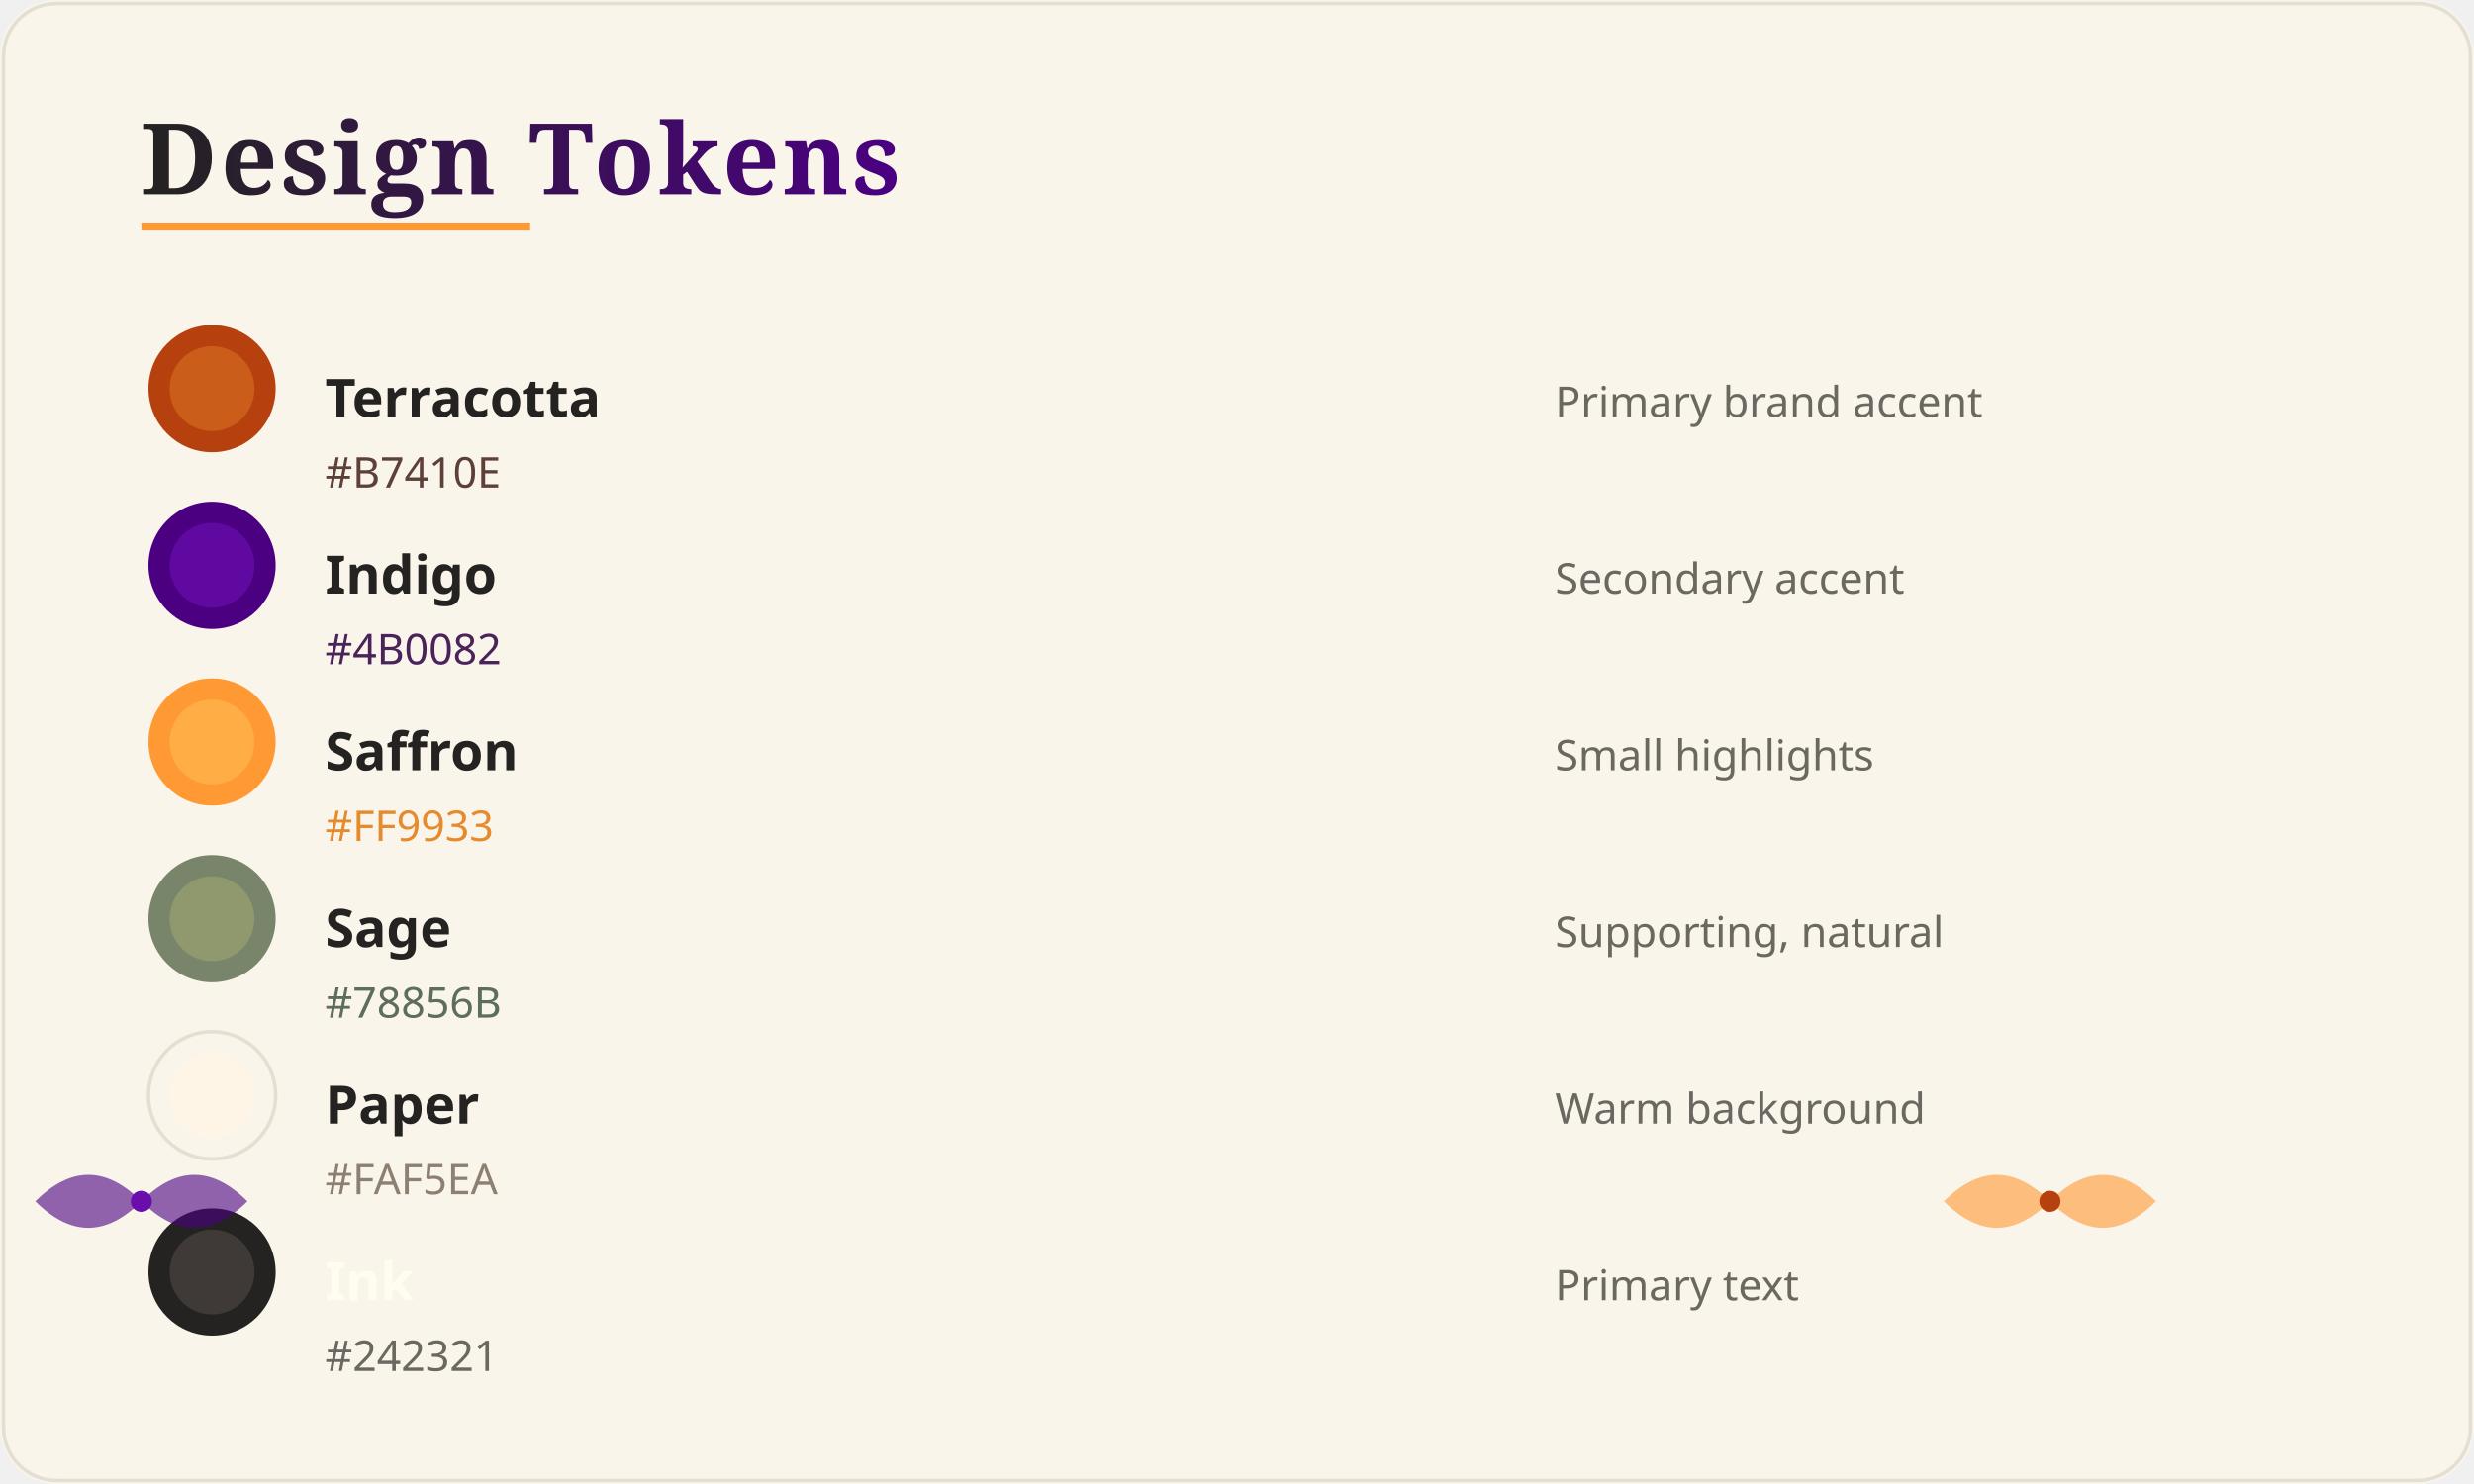
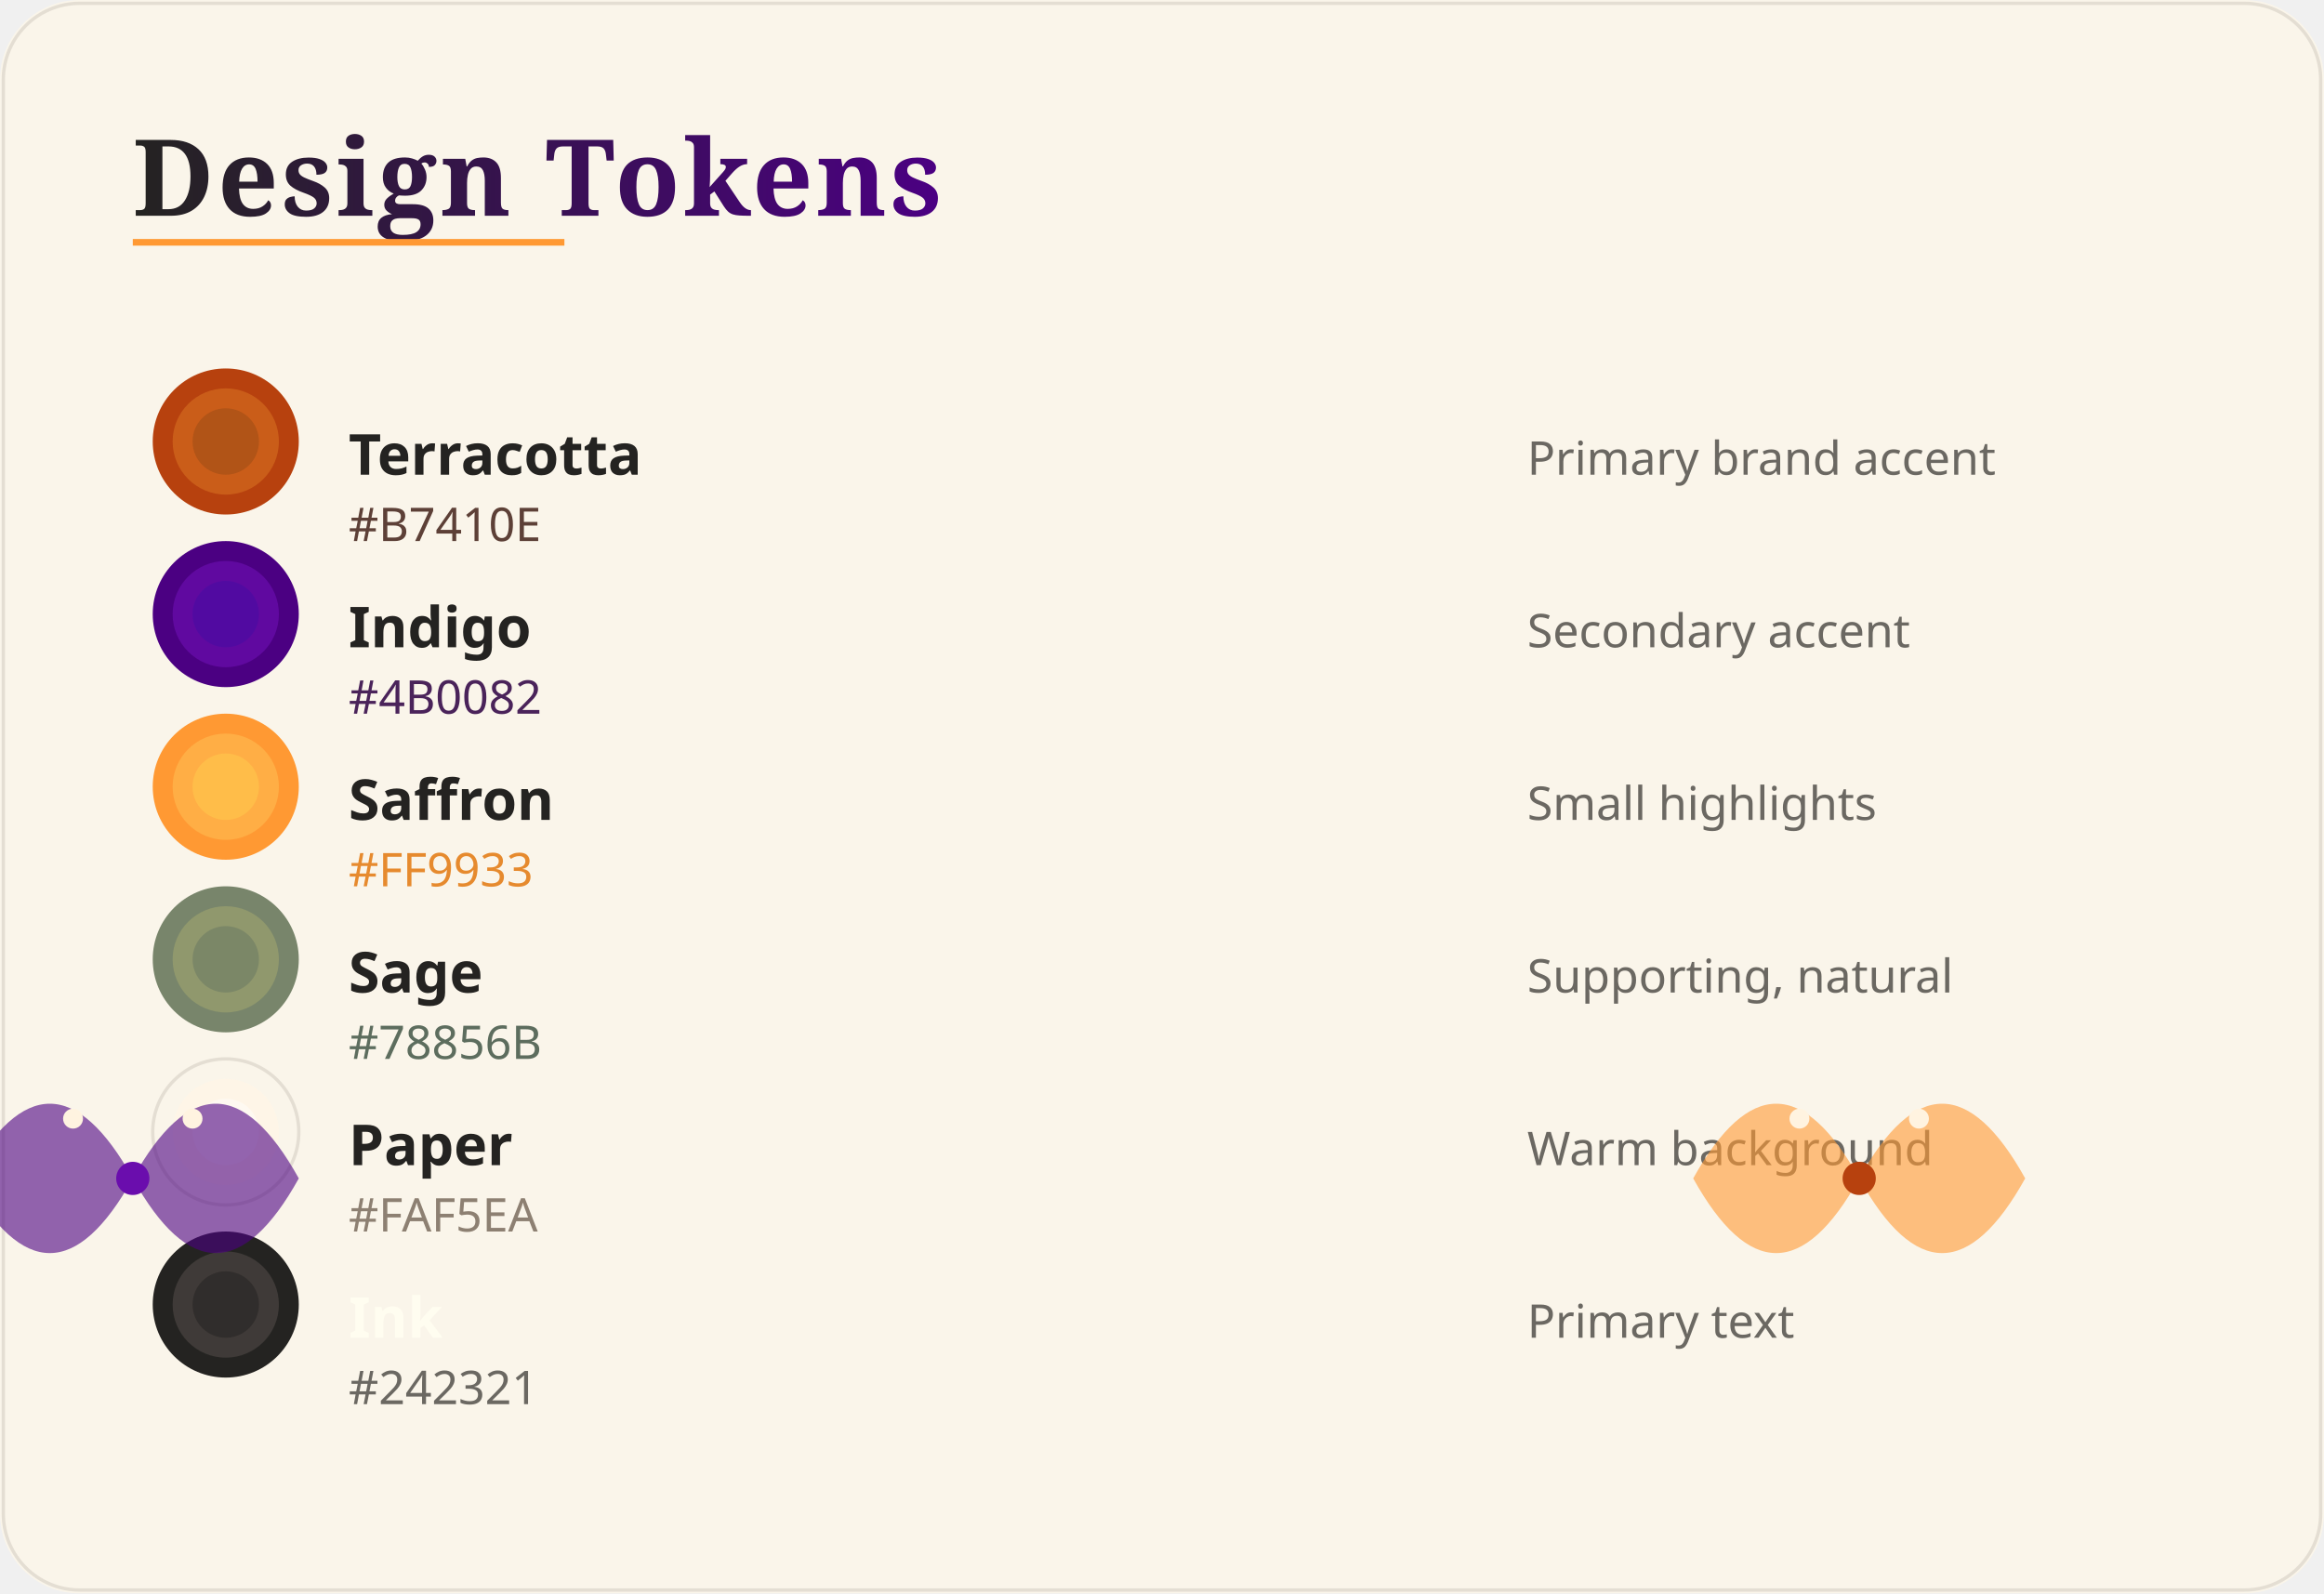
- <svg xmlns="http://www.w3.org/2000/svg" width="700" height="420" viewBox="0 0 700 420">
+ <svg xmlns="http://www.w3.org/2000/svg" width="700" height="480" viewBox="0 0 700 480">
  <defs>
-     <linearGradient id="titleGrad" x1="0%" y1="0%" x2="100%" y2="0%">
+     <linearGradient id="tokenTitle" x1="0%" y1="0%" x2="100%" y2="0%">
      <stop offset="0%" style="stop-color:#242321;stop-opacity:1" />
      <stop offset="100%" style="stop-color:#4B0082;stop-opacity:1" />
    </linearGradient>
  </defs>
-   <rect width="700" height="420" fill="#FAF5EA" rx="16" />
-   <rect x="1" y="1" width="698" height="418" fill="none" stroke="#E4DED3" stroke-width="1" rx="15" />
-   <text x="40" y="55" font-family="'Cormorant Garamond', Georgia, serif" font-size="28" font-weight="700" fill="url(#titleGrad)" letter-spacing="1">Design Tokens</text>
-   <line x1="40" y1="64" x2="150" y2="64" stroke="#FF9933" stroke-width="2" />
-   <g transform="translate(40, 90)">
-     <circle cx="20" cy="20" r="18" fill="#B7410E" />
-     <circle cx="20" cy="20" r="12" fill="#D2691E" opacity="0.7" />
-     <text x="52" y="28" font-family="'Manrope', sans-serif" font-size="15" fill="#242321" font-weight="600">Terracotta</text>
-     <text x="52" y="48" font-family="'Manrope', sans-serif" font-size="12" fill="#5D4037">#B7410E</text>
-     <text x="400" y="28" font-family="'Manrope', sans-serif" font-size="12" fill="#6B6862">Primary brand accent</text>
-     <circle cx="20" cy="70" r="18" fill="#4B0082" />
-     <circle cx="20" cy="70" r="12" fill="#6A0DAD" opacity="0.7" />
-     <text x="52" y="78" font-family="'Manrope', sans-serif" font-size="15" fill="#242321" font-weight="600">Indigo</text>
-     <text x="52" y="98" font-family="'Manrope', sans-serif" font-size="12" fill="#4A235A">#4B0082</text>
-     <text x="400" y="78" font-family="'Manrope', sans-serif" font-size="12" fill="#6B6862">Secondary accent</text>
-     <circle cx="20" cy="120" r="18" fill="#FF9933" />
-     <circle cx="20" cy="120" r="12" fill="#FFB74D" opacity="0.7" />
-     <text x="52" y="128" font-family="'Manrope', sans-serif" font-size="15" fill="#242321" font-weight="600">Saffron</text>
-     <text x="52" y="148" font-family="'Manrope', sans-serif" font-size="12" fill="#E68A2E">#FF9933</text>
-     <text x="400" y="128" font-family="'Manrope', sans-serif" font-size="12" fill="#6B6862">Small highlights</text>
-     <circle cx="20" cy="170" r="18" fill="#78856B" />
-     <circle cx="20" cy="170" r="12" fill="#9AA06D" opacity="0.7" />
-     <text x="52" y="178" font-family="'Manrope', sans-serif" font-size="15" fill="#242321" font-weight="600">Sage</text>
-     <text x="52" y="198" font-family="'Manrope', sans-serif" font-size="12" fill="#5D6D5E">#78856B</text>
-     <text x="400" y="178" font-family="'Manrope', sans-serif" font-size="12" fill="#6B6862">Supporting, natural</text>
-     <circle cx="20" cy="220" r="18" fill="#FAF5EA" stroke="#E4DED3" stroke-width="1" />
-     <circle cx="20" cy="220" r="12" fill="#FFF5E6" opacity="0.8" />
-     <text x="52" y="228" font-family="'Manrope', sans-serif" font-size="15" fill="#242321" font-weight="600">Paper</text>
-     <text x="52" y="248" font-family="'Manrope', sans-serif" font-size="12" fill="#8D8072">#FAF5EA</text>
-     <text x="400" y="228" font-family="'Manrope', sans-serif" font-size="12" fill="#6B6862">Warm background</text>
-     <circle cx="20" cy="270" r="18" fill="#242321" />
-     <circle cx="20" cy="270" r="12" fill="#4A4441" opacity="0.7" />
-     <text x="52" y="278" font-family="'Manrope', sans-serif" font-size="15" fill="#FFFDF0" font-weight="600">Ink</text>
-     <text x="52" y="298" font-family="'Manrope', sans-serif" font-size="12" fill="#6B6862">#242321</text>
-     <text x="400" y="278" font-family="'Manrope', sans-serif" font-size="12" fill="#6B6862">Primary text</text>
+   <rect width="700" height="480" fill="#FAF5EA" rx="24" />
+   <rect x="1" y="1" width="698" height="478" fill="none" stroke="#E4DED3" stroke-width="1" rx="23" />
+   <text x="40" y="65" font-family="'Cormorant Garamond', Georgia, serif" font-size="32" font-weight="700" fill="url(#tokenTitle)" letter-spacing="1">Design Tokens</text>
+   <line x1="40" y1="73" x2="170" y2="73" stroke="#FF9933" stroke-width="2" />
+   <g transform="translate(40, 105)">
+     <circle cx="28" cy="28" r="22" fill="#B7410E" />
+     <circle cx="28" cy="28" r="16" fill="#D2691E" opacity="0.7" />
+     <circle cx="28" cy="28" r="10" fill="#8B4513" opacity="0.4" />
+     <text x="65" y="38" font-family="'Manrope', sans-serif" font-size="17" fill="#242321" font-weight="600">Terracotta</text>
+     <text x="65" y="58" font-family="'Manrope', sans-serif" font-size="14" fill="#5D4037">#B7410E</text>
+     <text x="420" y="38" font-family="'Manrope', sans-serif" font-size="14" fill="#6B6862">Primary brand accent</text>
+     <circle cx="28" cy="80" r="22" fill="#4B0082" />
+     <circle cx="28" cy="80" r="16" fill="#6A0DAD" opacity="0.7" />
+     <circle cx="28" cy="80" r="10" fill="#3A0CA3" opacity="0.4" />
+     <text x="65" y="90" font-family="'Manrope', sans-serif" font-size="17" fill="#242321" font-weight="600">Indigo</text>
+     <text x="65" y="110" font-family="'Manrope', sans-serif" font-size="14" fill="#4A235A">#4B0082</text>
+     <text x="420" y="90" font-family="'Manrope', sans-serif" font-size="14" fill="#6B6862">Secondary accent</text>
+     <circle cx="28" cy="132" r="22" fill="#FF9933" />
+     <circle cx="28" cy="132" r="16" fill="#FFB74D" opacity="0.7" />
+     <circle cx="28" cy="132" r="10" fill="#FFD54F" opacity="0.4" />
+     <text x="65" y="142" font-family="'Manrope', sans-serif" font-size="17" fill="#242321" font-weight="600">Saffron</text>
+     <text x="65" y="162" font-family="'Manrope', sans-serif" font-size="14" fill="#E68A2E">#FF9933</text>
+     <text x="420" y="142" font-family="'Manrope', sans-serif" font-size="14" fill="#6B6862">Small highlights</text>
+     <circle cx="28" cy="184" r="22" fill="#78856B" />
+     <circle cx="28" cy="184" r="16" fill="#9AA06D" opacity="0.7" />
+     <circle cx="28" cy="184" r="10" fill="#5D6D5E" opacity="0.4" />
+     <text x="65" y="194" font-family="'Manrope', sans-serif" font-size="17" fill="#242321" font-weight="600">Sage</text>
+     <text x="65" y="214" font-family="'Manrope', sans-serif" font-size="14" fill="#5D6D5E">#78856B</text>
+     <text x="420" y="194" font-family="'Manrope', sans-serif" font-size="14" fill="#6B6862">Supporting, natural</text>
+     <circle cx="28" cy="236" r="22" fill="#FAF5EA" stroke="#E4DED3" stroke-width="1" />
+     <circle cx="28" cy="236" r="16" fill="#FFF5E6" opacity="0.8" />
+     <circle cx="28" cy="236" r="10" fill="#FFFFFF" opacity="0.4" />
+     <text x="65" y="246" font-family="'Manrope', sans-serif" font-size="17" fill="#242321" font-weight="600">Paper</text>
+     <text x="65" y="266" font-family="'Manrope', sans-serif" font-size="14" fill="#8D8072">#FAF5EA</text>
+     <text x="420" y="246" font-family="'Manrope', sans-serif" font-size="14" fill="#6B6862">Warm background</text>
+     <circle cx="28" cy="288" r="22" fill="#242321" />
+     <circle cx="28" cy="288" r="16" fill="#4A4441" opacity="0.7" />
+     <circle cx="28" cy="288" r="10" fill="#1A1918" opacity="0.4" />
+     <text x="65" y="298" font-family="'Manrope', sans-serif" font-size="17" fill="#FFFDF0" font-weight="600">Ink</text>
+     <text x="65" y="318" font-family="'Manrope', sans-serif" font-size="14" fill="#6B6862">#242321</text>
+     <text x="420" y="298" font-family="'Manrope', sans-serif" font-size="14" fill="#6B6862">Primary text</text>
  </g>
-   <g transform="translate(580, 340)">
-     <path d="M0,0 Q-15,-15 -30,0 Q-15,15 0,0 Q15,15 30,0 Q15,-15 0,0 Z" fill="#FF9933" opacity="0.6" />
-     <circle cx="0" cy="0" r="3" fill="#B7410E" />
+   <g transform="translate(560, 355)">
+     <path d="M0,0 Q-25,-45 -50,0 Q-25,45 0,0 Q25,45 50,0 Q25,-45 0,0 Z" fill="#FF9933" opacity="0.6" />
+     <circle cx="0" cy="0" r="5" fill="#B7410E" />
+     <circle cx="-18" cy="-18" r="3" fill="#FFF3E0" />
+     <circle cx="18" cy="-18" r="3" fill="#FFF3E0" />
  </g>
-   <g transform="translate(40, 340)">
-     <path d="M0,0 Q-15,-15 -30,0 Q-15,15 0,0 Q15,15 30,0 Q15,-15 0,0 Z" fill="#4B0082" opacity="0.6" />
-     <circle cx="0" cy="0" r="3" fill="#6A0DAD" />
+   <g transform="translate(40, 355)">
+     <path d="M0,0 Q-25,-45 -50,0 Q-25,45 0,0 Q25,45 50,0 Q25,-45 0,0 Z" fill="#4B0082" opacity="0.6" />
+     <circle cx="0" cy="0" r="5" fill="#6A0DAD" />
+     <circle cx="-18" cy="-18" r="3" fill="#FFF3E0" />
+     <circle cx="18" cy="-18" r="3" fill="#FFF3E0" />
  </g>
</svg>
